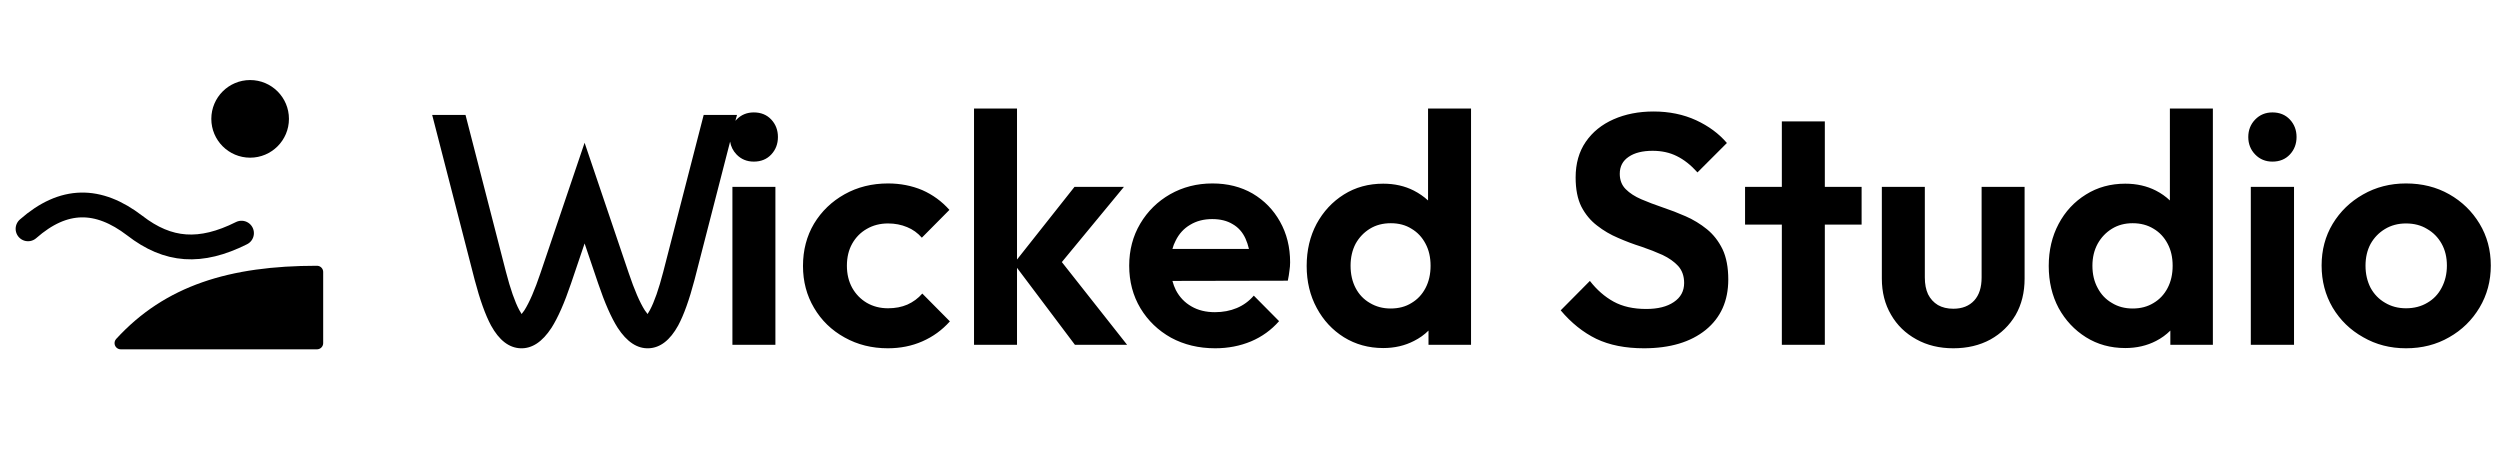
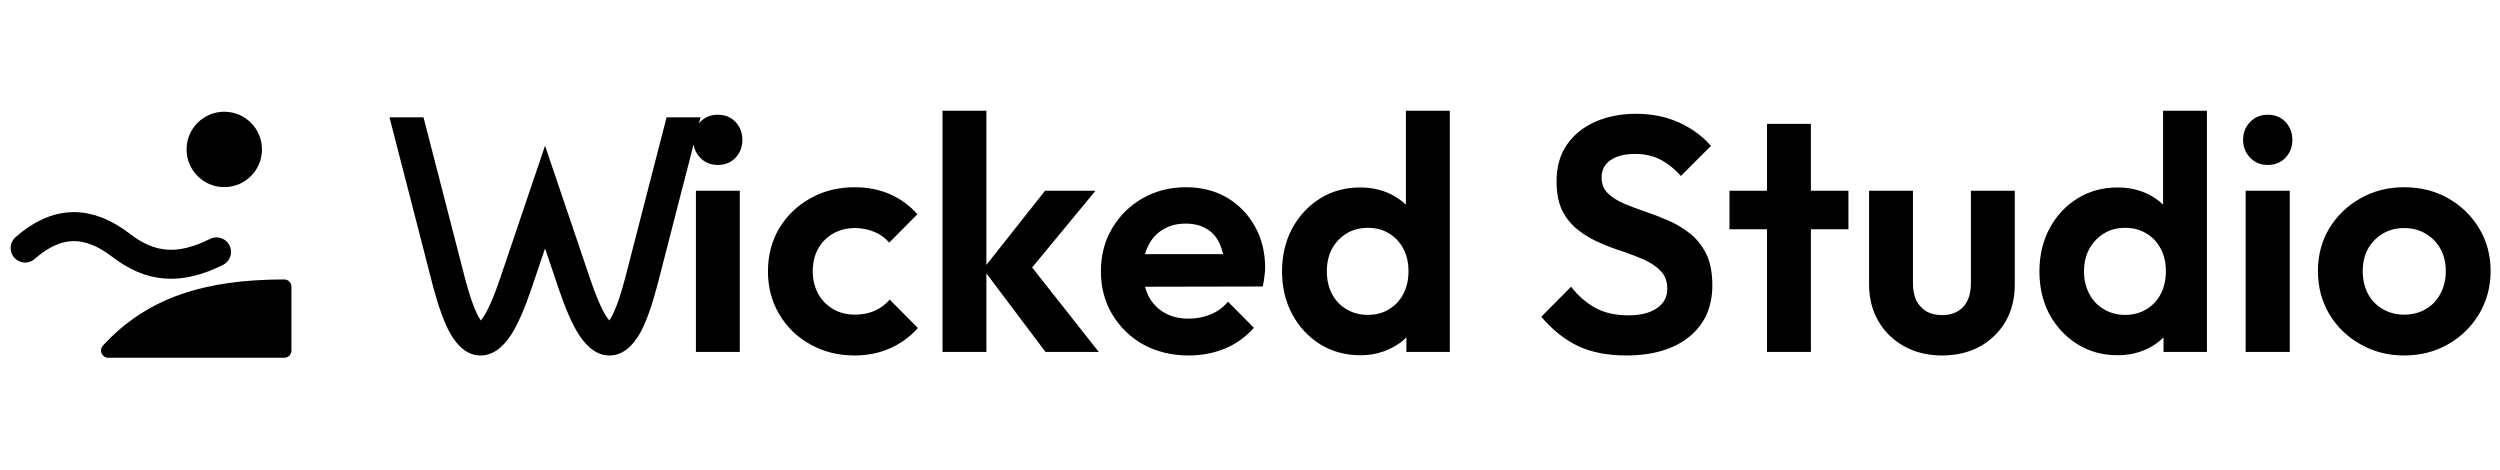
- <svg xmlns="http://www.w3.org/2000/svg" viewBox="0 -150 1087.5 200" role="img" aria-label="Wicked Studio">
-   <g transform="translate(0 -137.69) scale(4.69)">
-     <g fill="none" stroke="currentColor" stroke-width="2.3" stroke-linecap="round" stroke-linejoin="round">
+ <svg xmlns="http://www.w3.org/2000/svg" viewBox="0 -150 1065.5 200" role="img" aria-label="Wicked Studio">
+   <g transform="translate(0 -120.92) scale(4.12)">
+     <g fill="none" stroke="currentColor" stroke-width="3.0" stroke-linecap="round" stroke-linejoin="round">
      <path d="M2.6 18.6 C5.9 15.7 9.1 15.7 12.5 18.3 C15.6 20.7 18.6 20.9 22.4 19.0" />
-       <path d="M11.2 29.2 C15.6 24.4 21.4 22.6 29.4 22.6 V29.2 Z" fill="currentColor" stroke-width="1.15" />
+       <path d="M11.2 29.2 C15.6 24.4 21.4 22.6 29.4 22.6 V29.2 Z" fill="currentColor" stroke-width="1.5" />
    </g>
-     <circle cx="23.2" cy="8.4" r="3.6" fill="currentColor" stroke="none" />
+     <circle cx="23.2" cy="8.4" r="3.9" fill="currentColor" stroke="none" />
  </g>
-   <path transform="translate(192.3 0)" fill="currentColor" d="M409.4 1.4Q399.9 1.4 392.3 -3.3Q384.8 -8 380.5 -16Q376.1 -24.1 376.1 -34.3Q376.1 -44.5 380.4 -52.6Q384.8 -60.7 392.3 -65.4Q399.8 -70.1 409.4 -70.1Q416.8 -70.1 422.7 -67.1Q426.2 -65.3 428.9 -62.8V-102.8H447.6V0H429.1V-6.2Q426.4 -3.5 422.8 -1.7Q416.8 1.4 409.4 1.4ZM732.2 1.4Q722.6 1.4 715.1 -3.3Q707.6 -8 703.2 -16Q698.9 -24.1 698.9 -34.3Q698.9 -44.5 703.2 -52.6Q707.5 -60.7 715.1 -65.4Q722.6 -70.1 732.2 -70.1Q739.6 -70.1 745.5 -67.1Q749 -65.3 751.6 -62.8V-102.8H770.3V0H751.8V-6.2Q749.1 -3.5 745.6 -1.7Q739.6 1.4 732.2 1.4ZM128.3 -100 127.6 -97.5Q127.9 -97.7 128.1 -98Q131.1 -101.1 135.6 -101.1Q140.3 -101.1 143.2 -98Q146.1 -94.9 146.1 -90.4Q146.1 -85.9 143.2 -82.8Q140.3 -79.7 135.6 -79.7Q131.1 -79.7 128.1 -82.8Q125.8 -85.2 125.3 -88.4L109.8 -28.2Q106.4 -15.3 102.7 -8.4Q97.4 1.2 89.9 1.5Q82.4 1.8 76.4 -7.4Q72.2 -14 67.9 -26.7L62 -44.1L56.1 -26.7Q51.8 -14 47.6 -7.4Q41.6 1.8 34.1 1.5Q26.6 1.2 21.3 -8.4Q17.6 -15.3 14.2 -28.2L-4.3 -100H10.2L27.8 -31.7Q30.7 -20.5 33.6 -15.1Q34.2 -14.1 34.6 -13.4Q35.2 -14.1 35.8 -15Q39.1 -20.2 42.8 -31.2L62 -87.9L81.2 -31.2Q84.9 -20.2 88.2 -15Q88.8 -14.1 89.4 -13.4Q89.8 -14.1 90.4 -15.1Q93.3 -20.5 96.2 -31.7L113.8 -100ZM854.3 1.5Q844 1.5 835.7 -3.3Q827.3 -8 822.4 -16.2Q817.6 -24.4 817.6 -34.5Q817.6 -44.6 822.4 -52.6Q827.3 -60.7 835.6 -65.4Q844 -70.2 854.3 -70.2Q864.8 -70.2 873.1 -65.5Q881.4 -60.8 886.3 -52.7Q891.2 -44.6 891.2 -34.5Q891.2 -24.4 886.3 -16.2Q881.4 -8 873.1 -3.3Q864.8 1.5 854.3 1.5ZM522.8 1.5Q510.7 1.5 502.1 -2.6Q493.5 -6.8 486.6 -15L499.3 -27.8Q503.8 -22 509.6 -18.8Q515.4 -15.6 523.8 -15.6Q531.4 -15.6 535.8 -18.6Q540.3 -21.6 540.3 -26.9Q540.3 -31.4 537.7 -34.3Q535.1 -37.1 530.9 -39.1Q526.7 -41 521.7 -42.7Q516.6 -44.3 511.6 -46.5Q506.6 -48.6 502.4 -51.9Q498.2 -55.1 495.6 -60.1Q493.1 -65.1 493.1 -72.8Q493.1 -81.9 497.5 -88.3Q501.9 -94.7 509.6 -98.1Q517.3 -101.5 527 -101.5Q537.2 -101.5 545.5 -97.7Q553.7 -93.9 558.9 -87.8L546.1 -75Q541.8 -79.8 537.1 -82.1Q532.5 -84.4 526.6 -84.4Q520 -84.4 516.2 -81.8Q512.3 -79.2 512.3 -74.4Q512.3 -70.3 514.9 -67.7Q517.5 -65.1 521.7 -63.3Q525.9 -61.5 530.9 -59.8Q536 -58.1 541 -55.9Q546 -53.7 550.2 -50.3Q554.4 -46.9 557 -41.6Q559.5 -36.3 559.5 -28.4Q559.5 -14.5 549.7 -6.5Q539.8 1.5 522.8 1.5ZM336.3 1.5Q325.6 1.5 317.1 -3.1Q308.7 -7.8 303.8 -15.9Q298.9 -24.1 298.9 -34.4Q298.9 -44.6 303.7 -52.7Q308.5 -60.8 316.7 -65.5Q325 -70.2 335.1 -70.2Q345 -70.2 352.6 -65.8Q360.2 -61.3 364.5 -53.6Q368.9 -45.8 368.9 -35.9Q368.9 -34.1 368.6 -32.2Q368.4 -30.3 367.9 -27.9L317.7 -27.8Q318.3 -25.6 319.2 -23.8Q321.6 -19.2 326 -16.7Q330.3 -14.2 336.2 -14.2Q341.4 -14.2 345.7 -16Q350 -17.8 353.1 -21.4L364.1 -10.3Q359 -4.5 351.9 -1.5Q344.7 1.5 336.3 1.5ZM275.3 0 250.1 -33.5V0H231.4V-102.8H250.1V-37.1L275.1 -68.7H296.6L269.6 -36L298 0ZM657.4 1.5Q648.3 1.5 641.3 -2.4Q634.2 -6.3 630.3 -13.1Q626.3 -19.9 626.3 -28.8V-68.7H645V-29.3Q645 -25 646.4 -22Q647.9 -19 650.7 -17.3Q653.5 -15.7 657.4 -15.7Q663.2 -15.7 666.5 -19.3Q669.7 -22.8 669.7 -29.3V-68.7H688.4V-28.8Q688.4 -19.8 684.5 -13Q680.5 -6.2 673.5 -2.3Q666.5 1.5 657.4 1.5ZM193.9 1.5Q183.5 1.5 175.1 -3.2Q166.6 -7.9 161.8 -16.1Q157 -24.2 157 -34.3Q157 -44.6 161.8 -52.7Q166.7 -60.8 175.1 -65.5Q183.5 -70.2 194 -70.2Q202 -70.2 208.9 -67.3Q215.7 -64.3 220.7 -58.7L208.7 -46.6Q206 -49.7 202.3 -51.2Q198.5 -52.8 194 -52.8Q188.8 -52.8 184.7 -50.4Q180.7 -48.1 178.4 -44Q176.1 -39.9 176.1 -34.4Q176.1 -29 178.4 -24.8Q180.7 -20.7 184.7 -18.3Q188.8 -15.9 194 -15.9Q198.7 -15.9 202.4 -17.5Q206.2 -19.2 208.9 -22.3L220.9 -10.2Q215.8 -4.5 208.9 -1.5Q202.1 1.5 193.9 1.5ZM582.8 0V-52.3H566.8V-68.7H582.8V-97.2H601.5V-68.7H617.5V-52.3H601.5V0ZM786.8 0V-68.7H805.6V0ZM126.3 0V-68.7H145V0ZM854.3 -15.9Q859.6 -15.9 863.6 -18.3Q867.6 -20.6 869.8 -24.8Q872.1 -29.1 872.1 -34.5Q872.1 -39.9 869.8 -44Q867.5 -48.1 863.5 -50.4Q859.6 -52.8 854.3 -52.8Q849.2 -52.8 845.2 -50.4Q841.2 -48 838.9 -43.9Q836.7 -39.8 836.7 -34.4Q836.7 -29.1 838.9 -24.8Q841.2 -20.6 845.2 -18.3Q849.2 -15.9 854.3 -15.9ZM412.6 -15.8Q417.9 -15.8 421.7 -18.2Q425.6 -20.5 427.8 -24.7Q430 -28.9 430 -34.4Q430 -39.9 427.8 -44Q425.6 -48.2 421.7 -50.5Q417.9 -52.9 412.7 -52.9Q407.5 -52.9 403.6 -50.5Q399.7 -48.1 397.4 -44Q395.2 -39.8 395.2 -34.4Q395.2 -28.9 397.4 -24.7Q399.6 -20.5 403.6 -18.2Q407.6 -15.8 412.6 -15.8ZM735.4 -15.8Q740.6 -15.8 744.5 -18.2Q748.4 -20.5 750.6 -24.7Q752.8 -28.9 752.8 -34.4Q752.8 -39.9 750.6 -44Q748.4 -48.2 744.5 -50.5Q740.6 -52.9 735.4 -52.9Q730.3 -52.9 726.4 -50.5Q722.5 -48.1 720.2 -44Q717.9 -39.8 717.9 -34.4Q717.9 -28.9 720.2 -24.7Q722.4 -20.5 726.4 -18.2Q730.3 -15.8 735.4 -15.8ZM796.2 -79.7Q791.7 -79.7 788.7 -82.8Q785.7 -85.9 785.7 -90.4Q785.7 -94.9 788.7 -98Q791.7 -101.1 796.2 -101.1Q800.9 -101.1 803.8 -98Q806.7 -94.9 806.7 -90.4Q806.7 -85.9 803.8 -82.8Q800.9 -79.7 796.2 -79.7ZM317.7 -41.7 351 -41.7Q350.4 -44.2 349.5 -46.2Q347.6 -50.4 343.9 -52.5Q340.3 -54.7 335 -54.7Q329.5 -54.7 325.4 -52.2Q321.3 -49.8 319.1 -45.3Q318.2 -43.6 317.7 -41.7Z" />
+   <path transform="translate(170.3 0)" fill="currentColor" d="M409.4 1.4Q399.9 1.4 392.3 -3.3Q384.8 -8 380.5 -16Q376.1 -24.1 376.1 -34.3Q376.1 -44.5 380.4 -52.6Q384.8 -60.7 392.3 -65.4Q399.8 -70.1 409.4 -70.1Q416.8 -70.1 422.7 -67.1Q426.2 -65.3 428.9 -62.8V-102.8H447.6V0H429.1V-6.2Q426.4 -3.5 422.8 -1.7Q416.8 1.4 409.4 1.4ZM732.2 1.4Q722.6 1.4 715.1 -3.3Q707.6 -8 703.2 -16Q698.9 -24.1 698.9 -34.3Q698.9 -44.5 703.2 -52.6Q707.5 -60.7 715.1 -65.4Q722.6 -70.1 732.2 -70.1Q739.6 -70.1 745.5 -67.1Q749 -65.3 751.6 -62.8V-102.8H770.3V0H751.8V-6.2Q749.1 -3.5 745.6 -1.7Q739.6 1.4 732.2 1.4ZM128.3 -100 127.6 -97.5Q127.9 -97.7 128.1 -98Q131.1 -101.1 135.6 -101.1Q140.3 -101.1 143.2 -98Q146.1 -94.9 146.1 -90.4Q146.1 -85.9 143.2 -82.8Q140.3 -79.7 135.6 -79.7Q131.1 -79.7 128.1 -82.8Q125.8 -85.2 125.3 -88.4L109.8 -28.2Q106.4 -15.3 102.7 -8.4Q97.4 1.2 89.9 1.5Q82.4 1.8 76.4 -7.4Q72.2 -14 67.9 -26.7L62 -44.1L56.1 -26.7Q51.8 -14 47.6 -7.4Q41.6 1.8 34.1 1.5Q26.6 1.2 21.3 -8.4Q17.6 -15.3 14.2 -28.2L-4.3 -100H10.2L27.8 -31.7Q30.7 -20.5 33.6 -15.1Q34.2 -14.1 34.6 -13.4Q35.2 -14.1 35.8 -15Q39.1 -20.2 42.8 -31.2L62 -87.9L81.2 -31.2Q84.9 -20.2 88.2 -15Q88.8 -14.1 89.4 -13.4Q89.8 -14.1 90.4 -15.1Q93.3 -20.5 96.2 -31.7L113.8 -100ZM854.3 1.5Q844 1.5 835.7 -3.3Q827.3 -8 822.4 -16.2Q817.6 -24.4 817.6 -34.5Q817.6 -44.6 822.4 -52.6Q827.3 -60.7 835.6 -65.4Q844 -70.2 854.3 -70.2Q864.8 -70.2 873.1 -65.5Q881.4 -60.8 886.3 -52.7Q891.2 -44.6 891.2 -34.5Q891.2 -24.4 886.3 -16.2Q881.4 -8 873.1 -3.3Q864.8 1.5 854.3 1.5ZM522.8 1.5Q510.7 1.5 502.1 -2.6Q493.5 -6.8 486.6 -15L499.3 -27.8Q503.8 -22 509.6 -18.8Q515.4 -15.6 523.8 -15.6Q531.4 -15.6 535.8 -18.6Q540.3 -21.6 540.3 -26.9Q540.3 -31.4 537.7 -34.3Q535.1 -37.1 530.9 -39.1Q526.7 -41 521.7 -42.7Q516.6 -44.3 511.6 -46.5Q506.6 -48.6 502.4 -51.9Q498.2 -55.1 495.6 -60.1Q493.1 -65.1 493.1 -72.8Q493.1 -81.9 497.5 -88.3Q501.9 -94.7 509.6 -98.1Q517.3 -101.5 527 -101.5Q537.2 -101.5 545.5 -97.7Q553.7 -93.9 558.9 -87.8L546.1 -75Q541.8 -79.8 537.1 -82.1Q532.5 -84.4 526.6 -84.4Q520 -84.4 516.2 -81.8Q512.3 -79.2 512.3 -74.4Q512.3 -70.3 514.9 -67.7Q517.5 -65.1 521.7 -63.3Q525.9 -61.5 530.9 -59.8Q536 -58.1 541 -55.9Q546 -53.7 550.2 -50.3Q554.4 -46.9 557 -41.6Q559.5 -36.3 559.5 -28.4Q559.5 -14.5 549.7 -6.5Q539.8 1.5 522.8 1.5ZM336.3 1.5Q325.6 1.5 317.1 -3.1Q308.7 -7.8 303.8 -15.9Q298.9 -24.1 298.9 -34.4Q298.9 -44.6 303.7 -52.7Q308.5 -60.8 316.7 -65.5Q325 -70.2 335.1 -70.2Q345 -70.2 352.6 -65.8Q360.2 -61.3 364.5 -53.6Q368.9 -45.8 368.9 -35.9Q368.9 -34.1 368.6 -32.2Q368.4 -30.3 367.9 -27.9L317.7 -27.8Q318.3 -25.6 319.2 -23.8Q321.6 -19.2 326 -16.7Q330.3 -14.2 336.2 -14.2Q341.4 -14.2 345.7 -16Q350 -17.8 353.1 -21.4L364.1 -10.3Q359 -4.5 351.9 -1.5Q344.7 1.5 336.3 1.5ZM275.3 0 250.1 -33.5V0H231.4V-102.8H250.1V-37.1L275.1 -68.7H296.6L269.6 -36L298 0ZM657.4 1.5Q648.3 1.5 641.3 -2.4Q634.2 -6.3 630.3 -13.1Q626.3 -19.9 626.3 -28.8V-68.7H645V-29.3Q645 -25 646.4 -22Q647.9 -19 650.7 -17.3Q653.5 -15.7 657.4 -15.7Q663.2 -15.7 666.5 -19.3Q669.7 -22.8 669.7 -29.3V-68.7H688.4V-28.8Q688.4 -19.8 684.5 -13Q680.5 -6.2 673.5 -2.3Q666.5 1.5 657.4 1.5ZM193.9 1.5Q183.5 1.5 175.1 -3.2Q166.6 -7.9 161.8 -16.1Q157 -24.2 157 -34.3Q157 -44.6 161.8 -52.7Q166.7 -60.8 175.1 -65.5Q183.5 -70.2 194 -70.2Q202 -70.2 208.9 -67.3Q215.7 -64.3 220.7 -58.7L208.7 -46.6Q206 -49.7 202.3 -51.2Q198.5 -52.8 194 -52.8Q188.8 -52.8 184.7 -50.4Q180.7 -48.1 178.4 -44Q176.1 -39.9 176.1 -34.4Q176.1 -29 178.4 -24.8Q180.7 -20.7 184.7 -18.3Q188.8 -15.9 194 -15.9Q198.7 -15.9 202.4 -17.5Q206.2 -19.2 208.9 -22.3L220.9 -10.2Q215.8 -4.5 208.9 -1.5Q202.1 1.5 193.9 1.5ZM582.8 0V-52.3H566.8V-68.7H582.8V-97.2H601.5V-68.7H617.5V-52.3H601.5V0ZM786.8 0V-68.7H805.6V0ZM126.3 0V-68.7H145V0ZM854.3 -15.9Q859.6 -15.9 863.6 -18.3Q867.6 -20.6 869.8 -24.8Q872.1 -29.1 872.1 -34.5Q872.1 -39.9 869.8 -44Q867.5 -48.1 863.5 -50.4Q859.6 -52.8 854.3 -52.8Q849.2 -52.8 845.2 -50.4Q841.2 -48 838.9 -43.9Q836.7 -39.8 836.7 -34.4Q836.7 -29.1 838.9 -24.8Q841.2 -20.6 845.2 -18.3Q849.2 -15.9 854.3 -15.9ZM412.6 -15.8Q417.9 -15.8 421.7 -18.2Q425.6 -20.5 427.8 -24.7Q430 -28.9 430 -34.4Q430 -39.9 427.8 -44Q425.6 -48.2 421.7 -50.5Q417.9 -52.9 412.7 -52.9Q407.5 -52.9 403.6 -50.5Q399.7 -48.1 397.4 -44Q395.2 -39.8 395.2 -34.4Q395.2 -28.9 397.4 -24.7Q399.6 -20.5 403.6 -18.2Q407.6 -15.8 412.6 -15.8ZM735.4 -15.8Q740.6 -15.8 744.5 -18.2Q748.4 -20.5 750.6 -24.7Q752.8 -28.9 752.8 -34.4Q752.8 -39.9 750.6 -44Q748.4 -48.2 744.5 -50.5Q740.6 -52.9 735.4 -52.9Q730.3 -52.9 726.4 -50.5Q722.5 -48.1 720.2 -44Q717.9 -39.8 717.9 -34.4Q717.9 -28.9 720.2 -24.7Q722.4 -20.5 726.4 -18.2Q730.3 -15.8 735.4 -15.8ZM796.2 -79.7Q791.7 -79.7 788.7 -82.8Q785.7 -85.9 785.7 -90.4Q785.7 -94.9 788.7 -98Q791.7 -101.1 796.2 -101.1Q800.9 -101.1 803.8 -98Q806.7 -94.9 806.7 -90.4Q806.7 -85.9 803.8 -82.8Q800.9 -79.7 796.2 -79.7ZM317.7 -41.7 351 -41.7Q350.4 -44.2 349.5 -46.2Q347.6 -50.4 343.9 -52.5Q340.3 -54.7 335 -54.7Q329.5 -54.7 325.4 -52.2Q321.3 -49.8 319.1 -45.3Q318.2 -43.6 317.7 -41.7Z" />
</svg>
